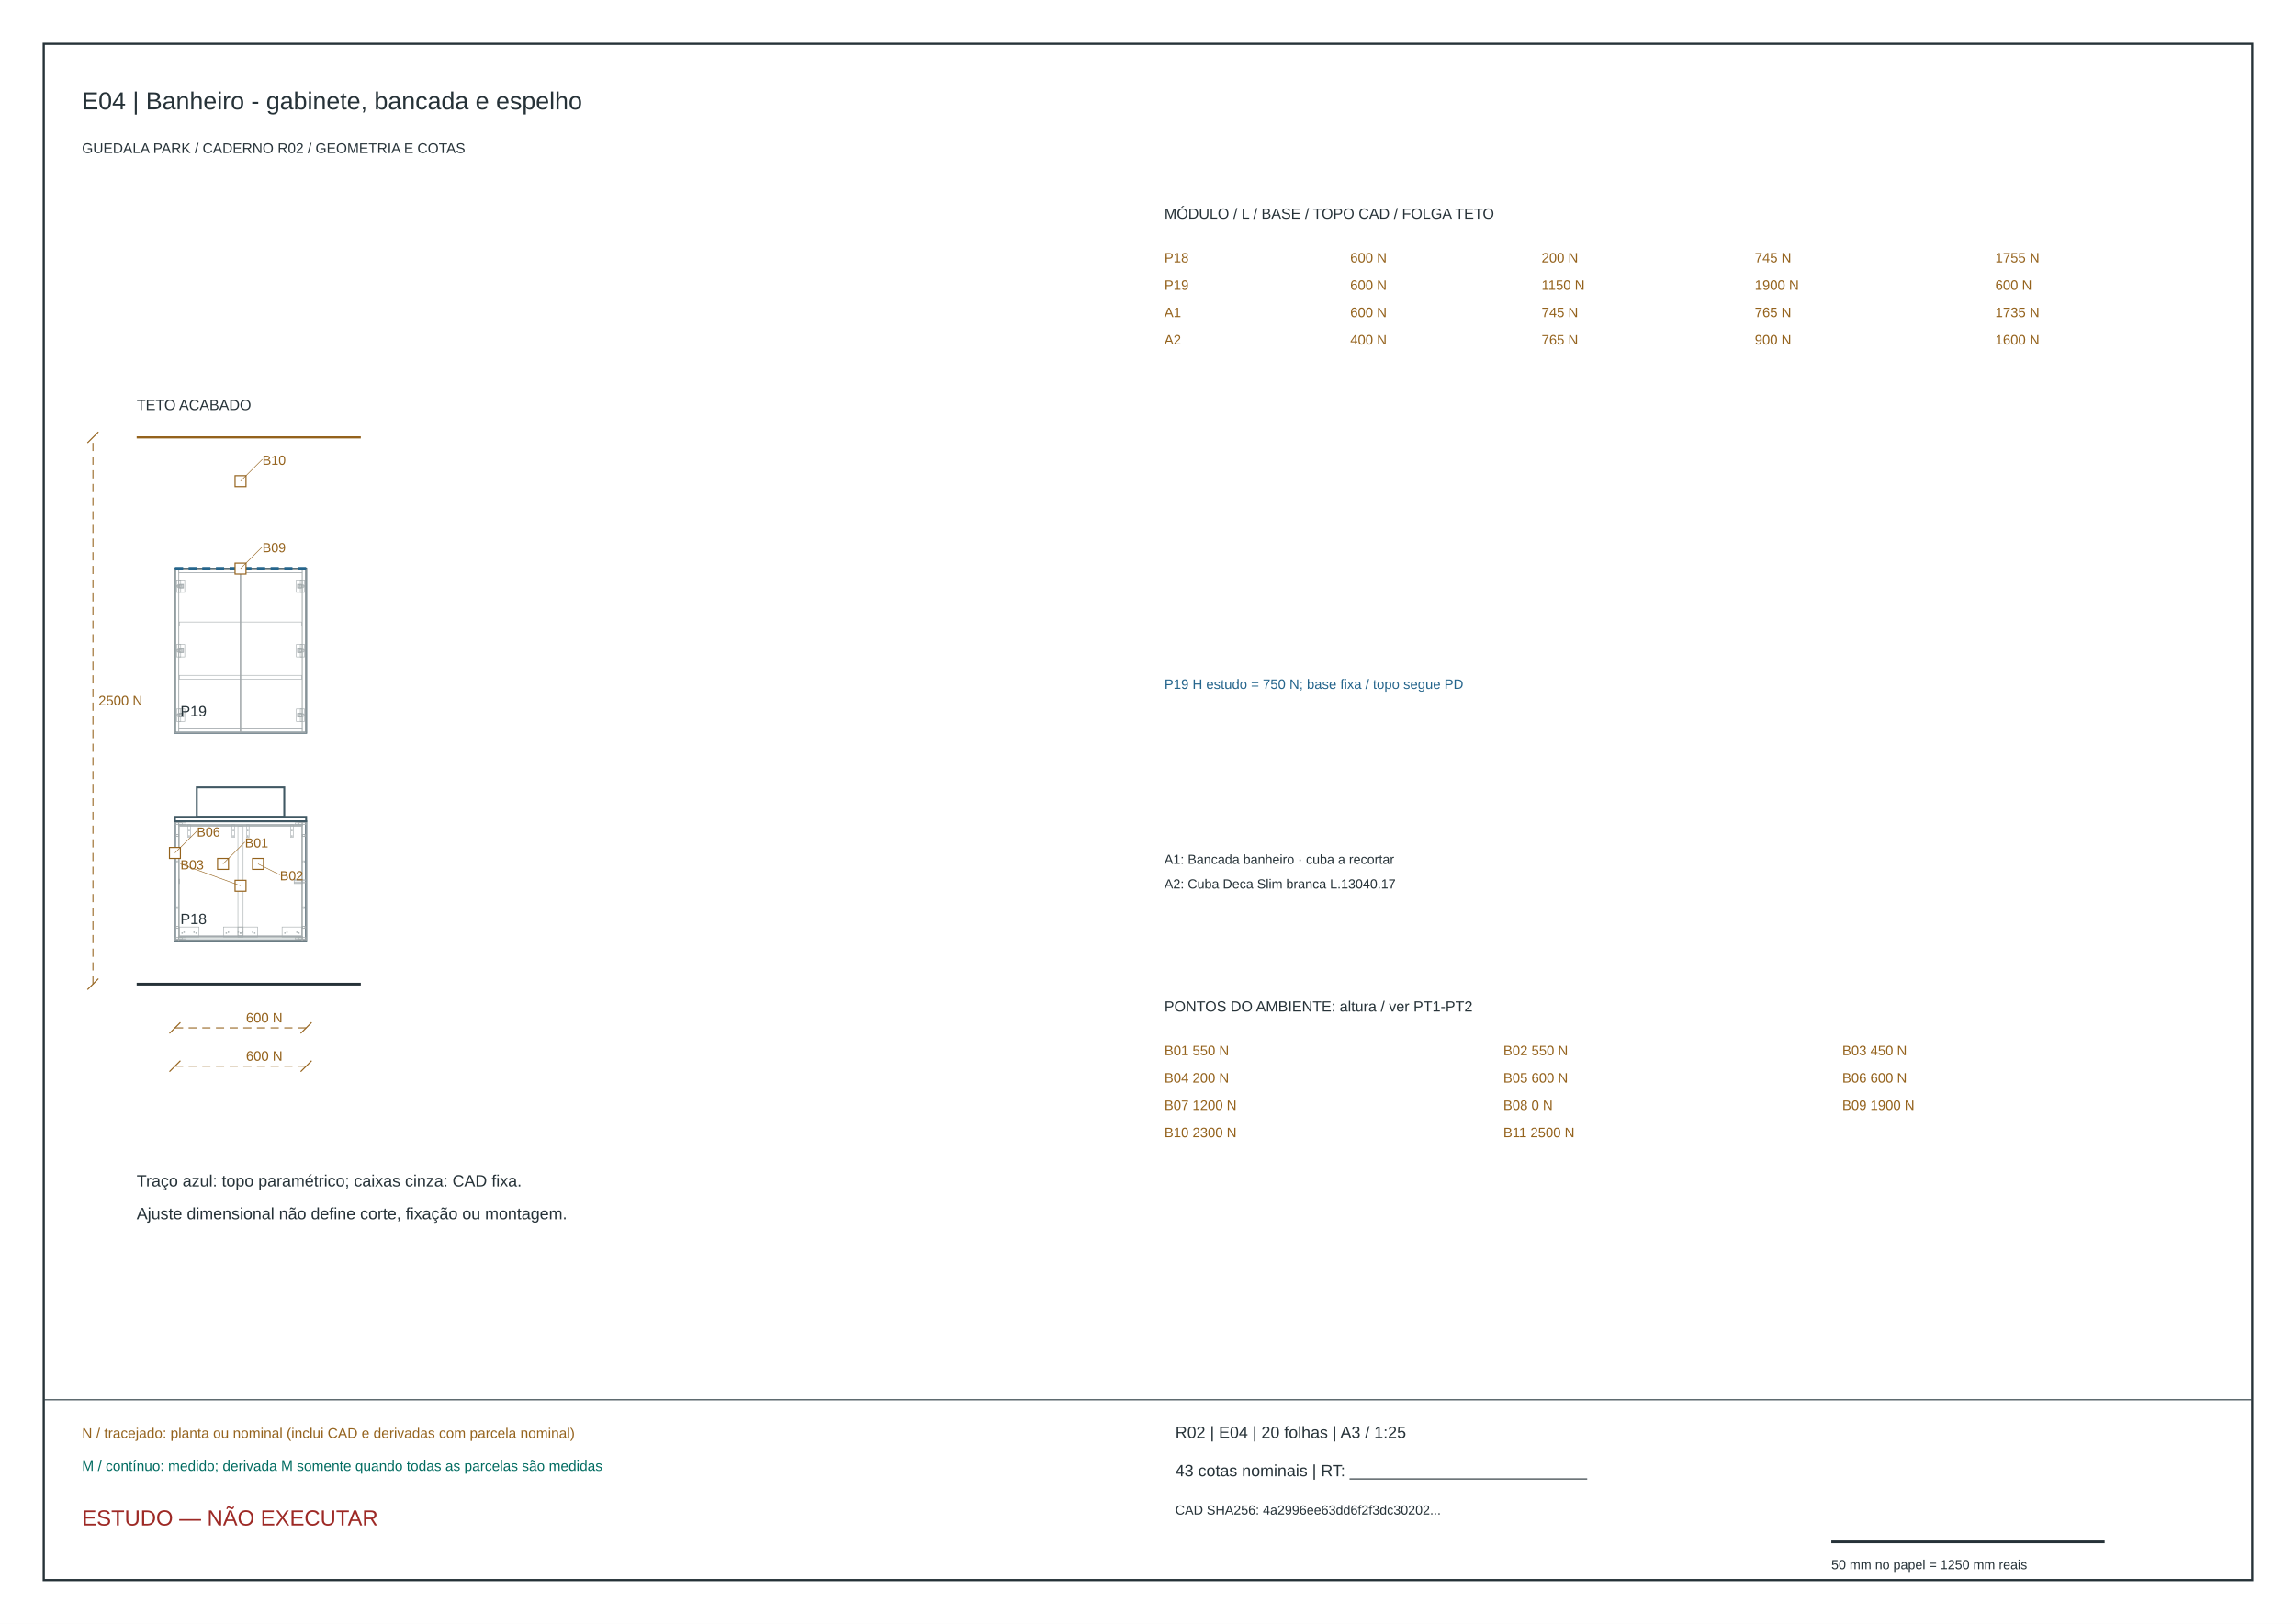
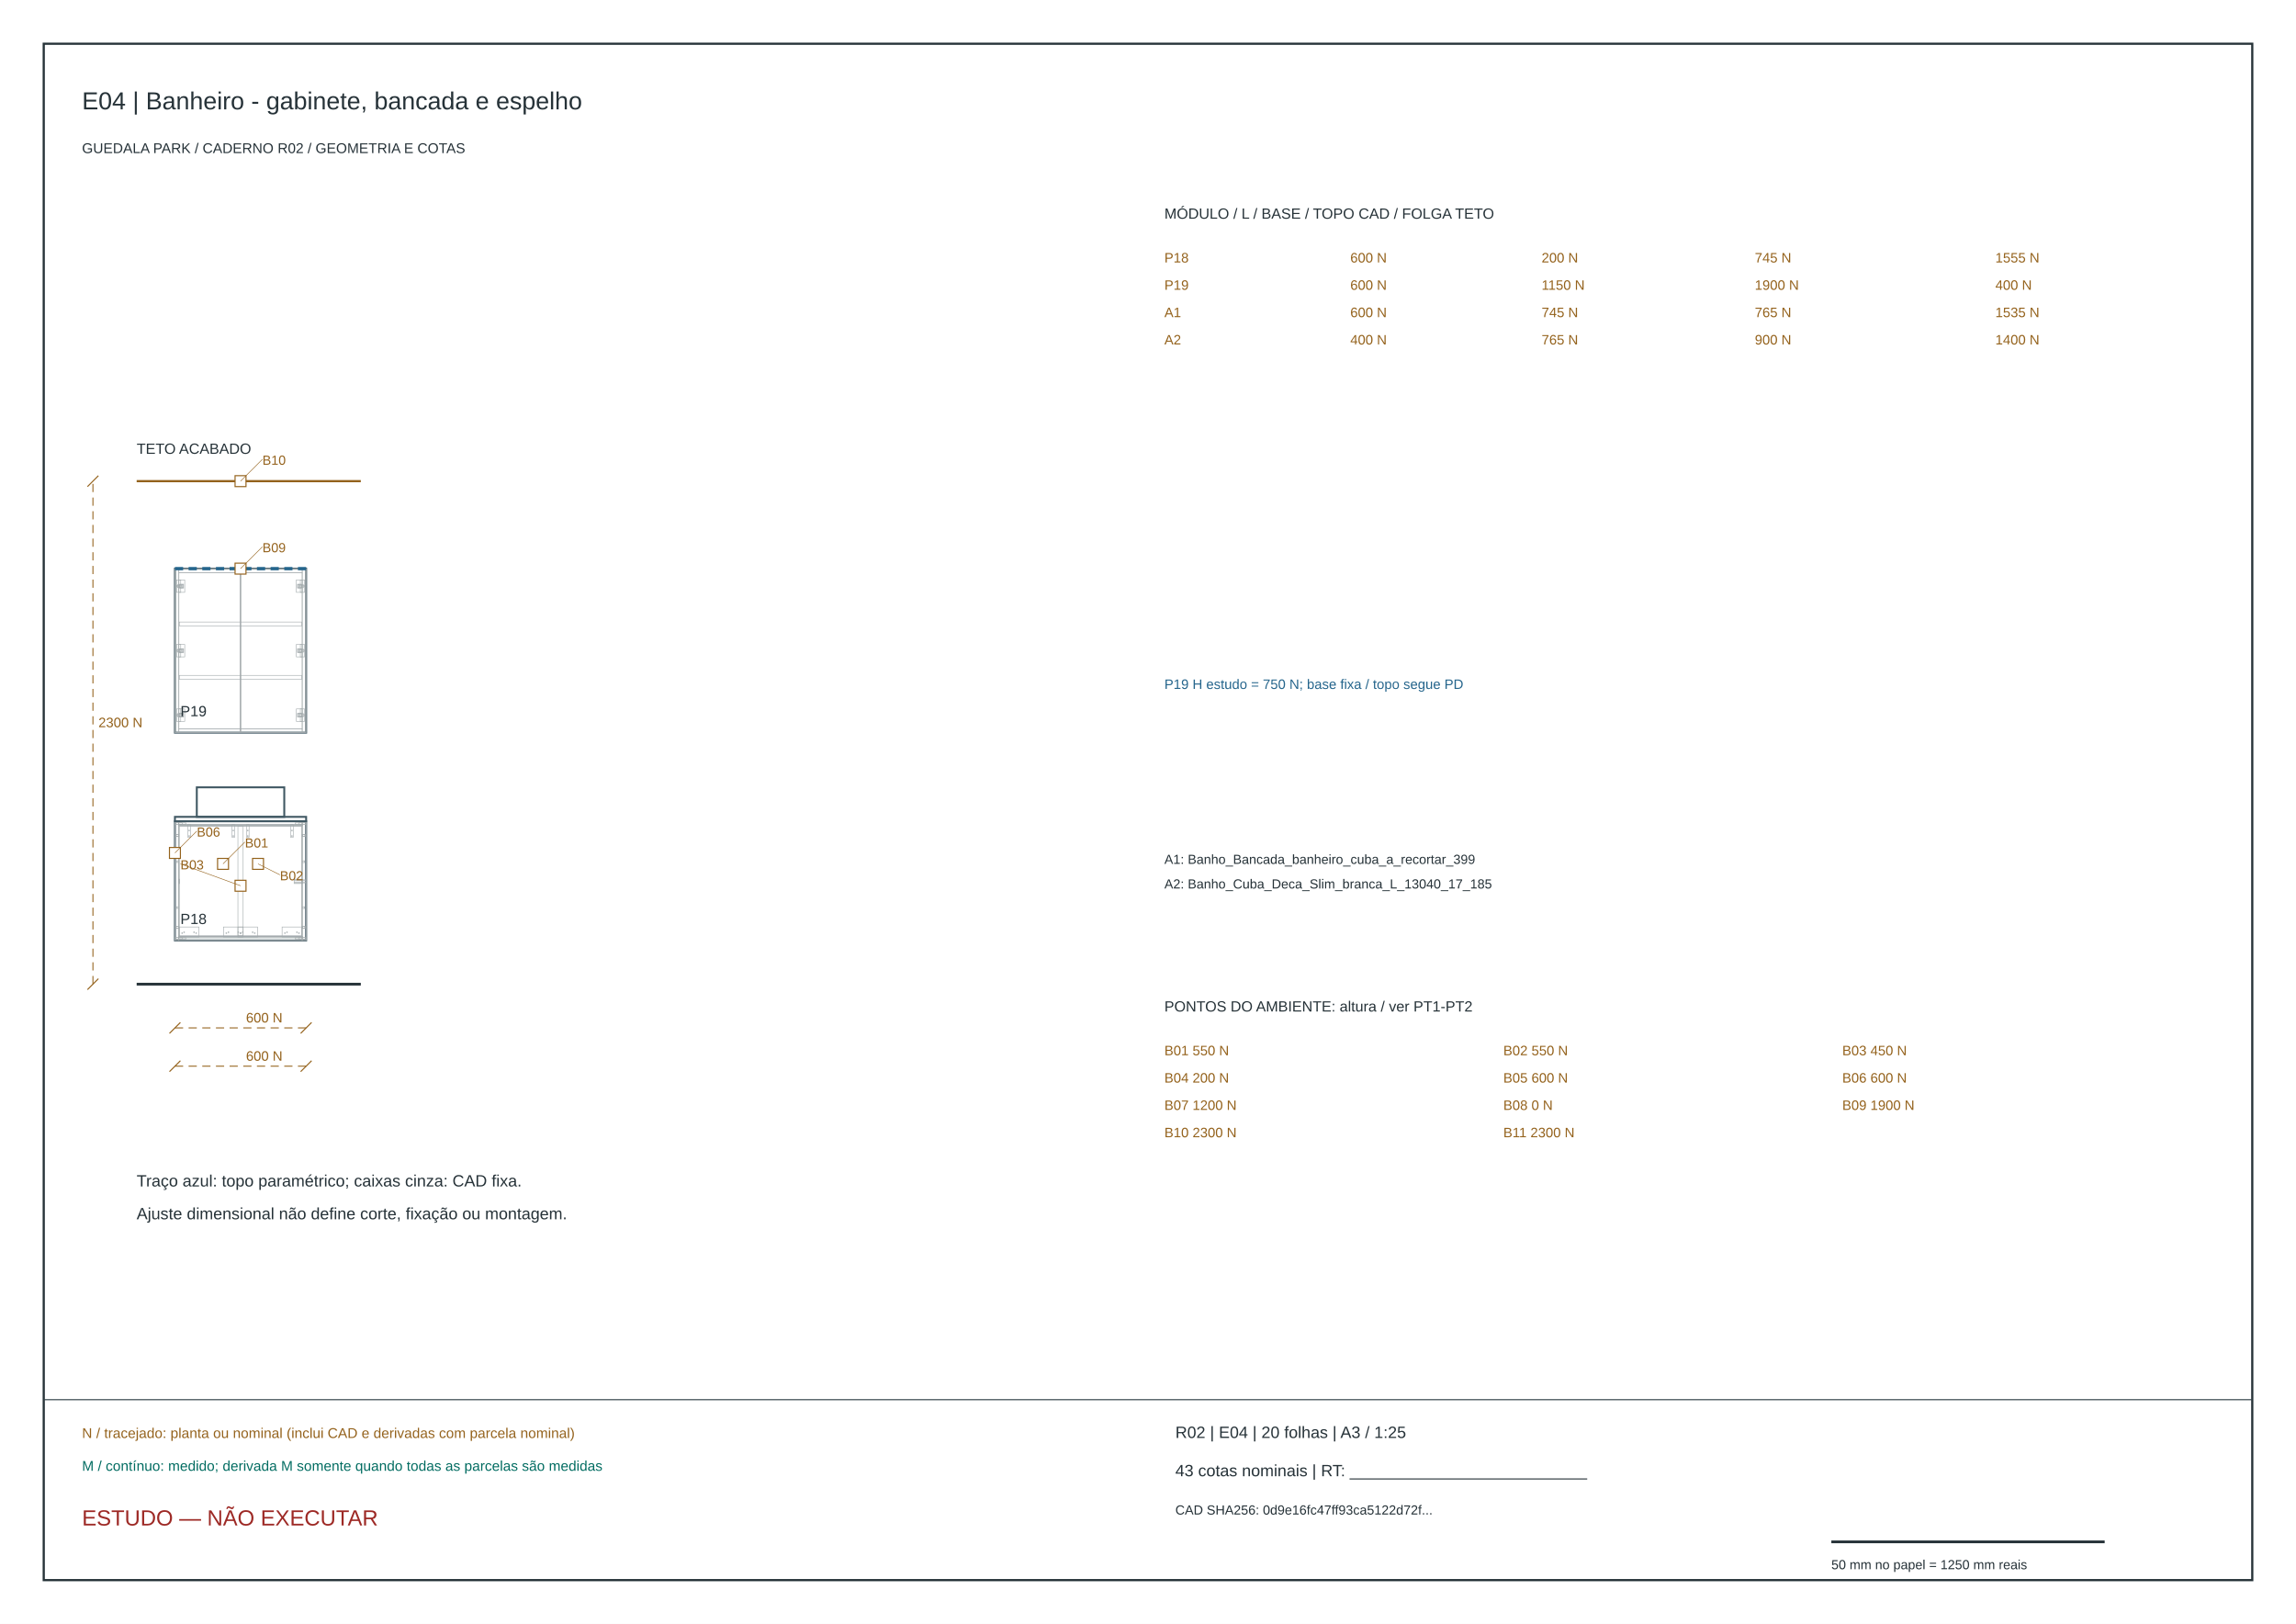
<svg xmlns="http://www.w3.org/2000/svg" width="420mm" height="297mm" viewBox="0 0 420 297">
  <rect width="420" height="297" fill="white" />
  <line x1="25" y1="180" x2="66.0" y2="180" stroke="#263238" stroke-width="0.5" />
-   <line x1="25" y1="80.0" x2="66.0" y2="80.0" stroke="#94621c" stroke-width="0.4" />
-   <line x1="17" y1="180" x2="17" y2="80.0" stroke="#94621c" stroke-width="0.18" stroke-dasharray="1.5 1" />
+   <line x1="25" y1="88.0" x2="66.0" y2="88.0" stroke="#94621c" stroke-width="0.4" />
+   <line x1="17" y1="180" x2="17" y2="88.0" stroke="#94621c" stroke-width="0.18" stroke-dasharray="1.5 1" />
  <line x1="16" y1="181" x2="18" y2="179" stroke="#94621c" stroke-width="0.2" />
-   <line x1="16" y1="81.0" x2="18" y2="79.0" stroke="#94621c" stroke-width="0.2" />
-   <text x="18.0" y="129.0" font-family="Arial, sans-serif" font-size="2.5" fill="#94621c">2500 N</text>
-   <text x="25" y="75.0" font-family="Arial, sans-serif" font-size="2.7" fill="#263238">TETO ACABADO</text>
+   <line x1="16" y1="89.0" x2="18" y2="87.0" stroke="#94621c" stroke-width="0.2" />
+   <text x="18.0" y="133.0" font-family="Arial, sans-serif" font-size="2.5" fill="#94621c">2300 N</text>
+   <text x="25" y="83.0" font-family="Arial, sans-serif" font-size="2.7" fill="#263238">TETO ACABADO</text>
  <text x="213" y="40" font-family="Arial, sans-serif" font-size="2.7" fill="#263238">MÓDULO / L / BASE / TOPO CAD / FOLGA TETO</text>
  <rect x="32.0" y="150.2" width="24.0" height="21.8" stroke="#405863" fill="none" stroke-width="0.35" />
  <rect x="32.72" y="150.92" width="22.56" height="20.36" stroke="#a2aaac" fill="none" stroke-width="0.1" />
  <rect x="55.28" y="150.28" width="0.72" height="21.72" stroke="#a2aaac" fill="none" stroke-width="0.1" />
  <rect x="32.0" y="150.28" width="0.72" height="21.72" stroke="#a2aaac" fill="none" stroke-width="0.1" />
  <rect x="32.72" y="171.28" width="22.56" height="0.72" stroke="#a2aaac" fill="none" stroke-width="0.1" />
  <rect x="32.72" y="150.28" width="22.56" height="0.72" stroke="#a2aaac" fill="none" stroke-width="0.1" />
  <rect x="55.28" y="150.2" width="0.72" height="21.8" stroke="#a2aaac" fill="none" stroke-width="0.1" />
  <rect x="32.0" y="150.2" width="0.72" height="21.8" stroke="#a2aaac" fill="none" stroke-width="0.1" />
  <rect x="32.72" y="171.28" width="22.56" height="0.72" stroke="#a2aaac" fill="none" stroke-width="0.1" />
  <rect x="54.0" y="171.5" width="2.0" height="0.28" stroke="#a2aaac" fill="none" stroke-width="0.1" />
  <rect x="54.68" y="171.48" width="1.2" height="0.32" stroke="#a2aaac" fill="none" stroke-width="0.1" />
  <rect x="54.0" y="150.5" width="2.0" height="0.28" stroke="#a2aaac" fill="none" stroke-width="0.1" />
  <rect x="54.68" y="150.48" width="1.2" height="0.32" stroke="#a2aaac" fill="none" stroke-width="0.1" />
  <rect x="32.0" y="171.5" width="2.0" height="0.28" stroke="#a2aaac" fill="none" stroke-width="0.1" />
  <rect x="32.12" y="171.48" width="1.2" height="0.32" stroke="#a2aaac" fill="none" stroke-width="0.1" />
  <rect x="32.0" y="150.5" width="2.0" height="0.28" stroke="#a2aaac" fill="none" stroke-width="0.1" />
  <rect x="32.12" y="150.48" width="1.2" height="0.32" stroke="#a2aaac" fill="none" stroke-width="0.1" />
  <rect x="55.36" y="169.4" width="0.4" height="0.4" stroke="#a2aaac" fill="none" stroke-width="0.1" />
  <rect x="55.28" y="169.4" width="0.56" height="0.4" stroke="#a2aaac" fill="none" stroke-width="0.1" />
  <rect x="55.36" y="152.6" width="0.4" height="0.4" stroke="#a2aaac" fill="none" stroke-width="0.1" />
  <rect x="55.28" y="152.6" width="0.56" height="0.4" stroke="#a2aaac" fill="none" stroke-width="0.1" />
  <rect x="55.4" y="165.84" width="0.32" height="0.32" stroke="#a2aaac" fill="none" stroke-width="0.1" />
  <rect x="55.4" y="157.44" width="0.32" height="0.32" stroke="#a2aaac" fill="none" stroke-width="0.1" />
  <rect x="32.24" y="169.4" width="0.4" height="0.4" stroke="#a2aaac" fill="none" stroke-width="0.1" />
  <rect x="32.16" y="169.4" width="0.56" height="0.4" stroke="#a2aaac" fill="none" stroke-width="0.1" />
  <rect x="32.24" y="152.6" width="0.4" height="0.4" stroke="#a2aaac" fill="none" stroke-width="0.1" />
  <rect x="32.16" y="152.6" width="0.56" height="0.4" stroke="#a2aaac" fill="none" stroke-width="0.1" />
  <rect x="32.28" y="165.84" width="0.32" height="0.32" stroke="#a2aaac" fill="none" stroke-width="0.1" />
  <rect x="32.28" y="157.44" width="0.32" height="0.32" stroke="#a2aaac" fill="none" stroke-width="0.1" />
  <rect x="32.72" y="171.248" width="22.56" height="0.26" stroke="#a2aaac" fill="none" stroke-width="0.1" />
  <rect x="32.72" y="171.248" width="22.56" height="0.26" stroke="#a2aaac" fill="none" stroke-width="0.1" />
  <rect x="32.72" y="150.772" width="22.56" height="0.26" stroke="#a2aaac" fill="none" stroke-width="0.1" />
  <rect x="32.72" y="150.772" width="22.56" height="0.26" stroke="#a2aaac" fill="none" stroke-width="0.1" />
  <rect x="55.2" y="160.8" width="0.08" height="0.8" stroke="#a2aaac" fill="none" stroke-width="0.1" />
  <rect x="32.72" y="160.8" width="0.08" height="0.8" stroke="#a2aaac" fill="none" stroke-width="0.1" />
  <rect x="32.72" y="160.8" width="0.08" height="0.8" stroke="#a2aaac" fill="none" stroke-width="0.1" />
  <rect x="53.8" y="160.8" width="1.48" height="0.8" stroke="#a2aaac" fill="none" stroke-width="0.1" />
  <rect x="53.88" y="161.32" width="2.0" height="0.16" stroke="#a2aaac" fill="none" stroke-width="0.1" />
  <rect x="53.88" y="160.92" width="2.0" height="0.16" stroke="#a2aaac" fill="none" stroke-width="0.1" />
  <rect x="51.6" y="169.54" width="3.6" height="1.84" stroke="#a2aaac" fill="none" stroke-width="0.1" />
  <rect x="53.16" y="150.82" width="0.48" height="2.32" stroke="#a2aaac" fill="none" stroke-width="0.1" />
  <rect x="54.61" y="170.59" width="0.14" height="0.14" stroke="#a2aaac" fill="none" stroke-width="0.1" />
  <rect x="54.25" y="170.43" width="0.14" height="0.14" stroke="#a2aaac" fill="none" stroke-width="0.1" />
  <rect x="52.43" y="170.43" width="0.14" height="0.14" stroke="#a2aaac" fill="none" stroke-width="0.1" />
  <rect x="52.05" y="170.59" width="0.14" height="0.14" stroke="#a2aaac" fill="none" stroke-width="0.1" />
  <rect x="53.33" y="151.83" width="0.14" height="0.14" stroke="#a2aaac" fill="none" stroke-width="0.1" />
  <rect x="53.33" y="152.83" width="0.14" height="0.14" stroke="#a2aaac" fill="none" stroke-width="0.1" />
  <rect x="43.52" y="169.54" width="3.6" height="1.84" stroke="#a2aaac" fill="none" stroke-width="0.1" />
  <rect x="45.08" y="150.82" width="0.48" height="2.32" stroke="#a2aaac" fill="none" stroke-width="0.1" />
  <rect x="43.97" y="170.59" width="0.14" height="0.14" stroke="#a2aaac" fill="none" stroke-width="0.1" />
  <rect x="44.33" y="170.43" width="0.14" height="0.14" stroke="#a2aaac" fill="none" stroke-width="0.1" />
  <rect x="46.15" y="170.43" width="0.14" height="0.14" stroke="#a2aaac" fill="none" stroke-width="0.1" />
  <rect x="46.53" y="170.59" width="0.14" height="0.14" stroke="#a2aaac" fill="none" stroke-width="0.1" />
  <rect x="45.25" y="151.83" width="0.14" height="0.14" stroke="#a2aaac" fill="none" stroke-width="0.1" />
  <rect x="45.25" y="152.83" width="0.14" height="0.14" stroke="#a2aaac" fill="none" stroke-width="0.1" />
  <rect x="43.52" y="151.14" width="11.68" height="20.0" stroke="#a2aaac" fill="none" stroke-width="0.1" />
  <rect x="40.88" y="169.54" width="3.6" height="1.84" stroke="#a2aaac" fill="none" stroke-width="0.1" />
  <rect x="42.44" y="150.82" width="0.48" height="2.32" stroke="#a2aaac" fill="none" stroke-width="0.1" />
  <rect x="43.89" y="170.59" width="0.14" height="0.14" stroke="#a2aaac" fill="none" stroke-width="0.1" />
  <rect x="43.53" y="170.43" width="0.14" height="0.14" stroke="#a2aaac" fill="none" stroke-width="0.1" />
  <rect x="41.71" y="170.43" width="0.14" height="0.14" stroke="#a2aaac" fill="none" stroke-width="0.1" />
  <rect x="41.33" y="170.59" width="0.14" height="0.14" stroke="#a2aaac" fill="none" stroke-width="0.1" />
  <rect x="42.61" y="151.83" width="0.14" height="0.14" stroke="#a2aaac" fill="none" stroke-width="0.1" />
  <rect x="42.61" y="152.83" width="0.14" height="0.14" stroke="#a2aaac" fill="none" stroke-width="0.1" />
  <rect x="32.8" y="169.54" width="3.6" height="1.84" stroke="#a2aaac" fill="none" stroke-width="0.1" />
  <rect x="34.36" y="150.82" width="0.48" height="2.32" stroke="#a2aaac" fill="none" stroke-width="0.1" />
  <rect x="33.25" y="170.59" width="0.14" height="0.14" stroke="#a2aaac" fill="none" stroke-width="0.1" />
  <rect x="33.61" y="170.43" width="0.14" height="0.14" stroke="#a2aaac" fill="none" stroke-width="0.1" />
  <rect x="35.43" y="170.43" width="0.14" height="0.14" stroke="#a2aaac" fill="none" stroke-width="0.1" />
  <rect x="35.81" y="170.59" width="0.14" height="0.14" stroke="#a2aaac" fill="none" stroke-width="0.1" />
  <rect x="34.53" y="151.83" width="0.14" height="0.14" stroke="#a2aaac" fill="none" stroke-width="0.1" />
  <rect x="34.53" y="152.83" width="0.14" height="0.14" stroke="#a2aaac" fill="none" stroke-width="0.1" />
  <rect x="32.8" y="151.14" width="11.68" height="20.0" stroke="#a2aaac" fill="none" stroke-width="0.1" />
  <text x="33.0" y="169.0" font-family="Arial, sans-serif" font-size="2.7" fill="#263238">P18</text>
  <text x="213" y="48" font-family="Arial, sans-serif" font-size="2.5" fill="#94621c">P18</text>
  <text x="247" y="48" font-family="Arial, sans-serif" font-size="2.5" fill="#94621c">600 N</text>
  <text x="282" y="48" font-family="Arial, sans-serif" font-size="2.5" fill="#94621c">200 N</text>
  <text x="321" y="48" font-family="Arial, sans-serif" font-size="2.5" fill="#94621c">745 N</text>
-   <text x="365" y="48" font-family="Arial, sans-serif" font-size="2.5" fill="#94621c">1755 N</text>
+   <text x="365" y="48" font-family="Arial, sans-serif" font-size="2.5" fill="#94621c">1555 N</text>
  <line x1="32.0" y1="188" x2="56.0" y2="188" stroke="#94621c" stroke-width="0.18" stroke-dasharray="1.5 1" />
  <line x1="31.0" y1="189" x2="33.0" y2="187" stroke="#94621c" stroke-width="0.2" />
  <line x1="55.0" y1="189" x2="57.0" y2="187" stroke="#94621c" stroke-width="0.2" />
  <text x="45.0" y="187.0" font-family="Arial, sans-serif" font-size="2.5" fill="#94621c">600 N</text>
  <rect x="32.0" y="104.0" width="24.0" height="30.0" stroke="#405863" fill="none" stroke-width="0.35" />
  <rect x="32.0" y="104.0" width="0.72" height="30.0" stroke="#a2aaac" fill="none" stroke-width="0.1" />
  <rect x="55.28" y="104.0" width="0.72" height="30.0" stroke="#a2aaac" fill="none" stroke-width="0.1" />
  <rect x="32.72" y="104.72" width="22.56" height="28.56" stroke="#a2aaac" fill="none" stroke-width="0.1" />
  <rect x="32.72" y="133.28" width="22.56" height="0.72" stroke="#a2aaac" fill="none" stroke-width="0.1" />
  <rect x="32.72" y="104.0" width="22.56" height="0.72" stroke="#a2aaac" fill="none" stroke-width="0.1" />
  <rect x="32.08" y="104.04" width="11.88" height="29.92" stroke="#a2aaac" fill="none" stroke-width="0.1" />
  <rect x="32.8" y="130.498" width="0.517" height="0.604" stroke="#a2aaac" fill="none" stroke-width="0.1" />
  <rect x="32.84" y="130.445" width="0.739" height="0.71" stroke="#a2aaac" fill="none" stroke-width="0.1" />
  <rect x="32.528" y="130.509" width="1.007" height="0.582" stroke="#a2aaac" fill="none" stroke-width="0.1" />
  <rect x="32.326" y="130.654" width="0.881" height="0.292" stroke="#a2aaac" fill="none" stroke-width="0.1" />
  <rect x="32.301" y="129.66" width="1.489" height="2.28" stroke="#a2aaac" fill="none" stroke-width="0.1" />
  <rect x="32.72" y="129.657" width="0.34" height="2.287" stroke="#a2aaac" fill="none" stroke-width="0.1" />
  <rect x="32.8" y="118.698" width="0.517" height="0.604" stroke="#a2aaac" fill="none" stroke-width="0.1" />
  <rect x="32.84" y="118.645" width="0.739" height="0.71" stroke="#a2aaac" fill="none" stroke-width="0.1" />
  <rect x="32.528" y="118.709" width="1.007" height="0.582" stroke="#a2aaac" fill="none" stroke-width="0.1" />
  <rect x="32.326" y="118.854" width="0.881" height="0.292" stroke="#a2aaac" fill="none" stroke-width="0.1" />
  <rect x="32.301" y="117.86" width="1.489" height="2.28" stroke="#a2aaac" fill="none" stroke-width="0.1" />
  <rect x="32.72" y="117.857" width="0.34" height="2.287" stroke="#a2aaac" fill="none" stroke-width="0.1" />
  <rect x="32.8" y="106.898" width="0.517" height="0.604" stroke="#a2aaac" fill="none" stroke-width="0.1" />
  <rect x="32.84" y="106.845" width="0.739" height="0.71" stroke="#a2aaac" fill="none" stroke-width="0.1" />
  <rect x="32.528" y="106.909" width="1.007" height="0.582" stroke="#a2aaac" fill="none" stroke-width="0.1" />
  <rect x="32.326" y="107.054" width="0.881" height="0.292" stroke="#a2aaac" fill="none" stroke-width="0.1" />
  <rect x="32.301" y="106.06" width="1.489" height="2.28" stroke="#a2aaac" fill="none" stroke-width="0.1" />
  <rect x="32.72" y="106.057" width="0.34" height="2.287" stroke="#a2aaac" fill="none" stroke-width="0.1" />
  <rect x="32.08" y="104.04" width="11.88" height="29.92" stroke="#a2aaac" fill="none" stroke-width="0.1" />
  <rect x="44.04" y="104.04" width="11.88" height="29.92" stroke="#a2aaac" fill="none" stroke-width="0.1" />
  <rect x="54.683" y="130.498" width="0.517" height="0.604" stroke="#a2aaac" fill="none" stroke-width="0.1" />
  <rect x="54.42" y="130.445" width="0.739" height="0.71" stroke="#a2aaac" fill="none" stroke-width="0.1" />
  <rect x="54.465" y="130.509" width="1.007" height="0.582" stroke="#a2aaac" fill="none" stroke-width="0.1" />
  <rect x="54.794" y="130.654" width="0.881" height="0.292" stroke="#a2aaac" fill="none" stroke-width="0.1" />
  <rect x="54.21" y="129.66" width="1.489" height="2.28" stroke="#a2aaac" fill="none" stroke-width="0.1" />
  <rect x="54.94" y="129.657" width="0.34" height="2.287" stroke="#a2aaac" fill="none" stroke-width="0.1" />
  <rect x="54.683" y="118.698" width="0.517" height="0.604" stroke="#a2aaac" fill="none" stroke-width="0.1" />
  <rect x="54.42" y="118.645" width="0.739" height="0.71" stroke="#a2aaac" fill="none" stroke-width="0.1" />
  <rect x="54.465" y="118.709" width="1.007" height="0.582" stroke="#a2aaac" fill="none" stroke-width="0.1" />
  <rect x="54.794" y="118.854" width="0.881" height="0.292" stroke="#a2aaac" fill="none" stroke-width="0.1" />
  <rect x="54.21" y="117.86" width="1.489" height="2.28" stroke="#a2aaac" fill="none" stroke-width="0.1" />
  <rect x="54.94" y="117.857" width="0.34" height="2.287" stroke="#a2aaac" fill="none" stroke-width="0.1" />
  <rect x="54.683" y="106.898" width="0.517" height="0.604" stroke="#a2aaac" fill="none" stroke-width="0.1" />
  <rect x="54.42" y="106.845" width="0.739" height="0.71" stroke="#a2aaac" fill="none" stroke-width="0.1" />
  <rect x="54.465" y="106.909" width="1.007" height="0.582" stroke="#a2aaac" fill="none" stroke-width="0.1" />
  <rect x="54.794" y="107.054" width="0.881" height="0.292" stroke="#a2aaac" fill="none" stroke-width="0.1" />
  <rect x="54.21" y="106.06" width="1.489" height="2.28" stroke="#a2aaac" fill="none" stroke-width="0.1" />
  <rect x="54.94" y="106.057" width="0.34" height="2.287" stroke="#a2aaac" fill="none" stroke-width="0.1" />
  <rect x="44.04" y="104.04" width="11.88" height="29.92" stroke="#a2aaac" fill="none" stroke-width="0.1" />
  <rect x="32.8" y="123.52" width="22.4" height="0.72" stroke="#a2aaac" fill="none" stroke-width="0.1" />
  <rect x="32.8" y="113.76" width="22.4" height="0.72" stroke="#a2aaac" fill="none" stroke-width="0.1" />
  <text x="33.0" y="131.0" font-family="Arial, sans-serif" font-size="2.7" fill="#263238">P19</text>
  <text x="213" y="53" font-family="Arial, sans-serif" font-size="2.5" fill="#94621c">P19</text>
  <text x="247" y="53" font-family="Arial, sans-serif" font-size="2.5" fill="#94621c">600 N</text>
  <text x="282" y="53" font-family="Arial, sans-serif" font-size="2.5" fill="#94621c">1150 N</text>
  <text x="321" y="53" font-family="Arial, sans-serif" font-size="2.5" fill="#94621c">1900 N</text>
-   <text x="365" y="53" font-family="Arial, sans-serif" font-size="2.5" fill="#94621c">600 N</text>
+   <text x="365" y="53" font-family="Arial, sans-serif" font-size="2.5" fill="#94621c">400 N</text>
  <line x1="32.0" y1="195" x2="56.0" y2="195" stroke="#94621c" stroke-width="0.18" stroke-dasharray="1.5 1" />
  <line x1="31.0" y1="196" x2="33.0" y2="194" stroke="#94621c" stroke-width="0.2" />
  <line x1="55.0" y1="196" x2="57.0" y2="194" stroke="#94621c" stroke-width="0.2" />
  <text x="45.0" y="194.0" font-family="Arial, sans-serif" font-size="2.5" fill="#94621c">600 N</text>
  <line x1="32.0" y1="104.0" x2="56.0" y2="104.0" stroke="#25658c" stroke-width="0.6" stroke-dasharray="1.5 1" />
  <text x="213" y="126" font-family="Arial, sans-serif" font-size="2.5" fill="#25658c">P19 H estudo = 750 N; base fixa / topo segue PD</text>
  <rect x="32.0" y="149.4" width="24.0" height="0.8" stroke="#405863" fill="none" stroke-width="0.35" />
  <text x="213" y="58" font-family="Arial, sans-serif" font-size="2.5" fill="#94621c">A1</text>
  <text x="247" y="58" font-family="Arial, sans-serif" font-size="2.5" fill="#94621c">600 N</text>
  <text x="282" y="58" font-family="Arial, sans-serif" font-size="2.5" fill="#94621c">745 N</text>
  <text x="321" y="58" font-family="Arial, sans-serif" font-size="2.5" fill="#94621c">765 N</text>
-   <text x="365" y="58" font-family="Arial, sans-serif" font-size="2.5" fill="#94621c">1735 N</text>
+   <text x="365" y="58" font-family="Arial, sans-serif" font-size="2.5" fill="#94621c">1535 N</text>
  <rect x="36.0" y="144.0" width="16.0" height="5.4" stroke="#405863" fill="none" stroke-width="0.35" />
  <text x="213" y="63" font-family="Arial, sans-serif" font-size="2.5" fill="#94621c">A2</text>
  <text x="247" y="63" font-family="Arial, sans-serif" font-size="2.5" fill="#94621c">400 N</text>
  <text x="282" y="63" font-family="Arial, sans-serif" font-size="2.5" fill="#94621c">765 N</text>
  <text x="321" y="63" font-family="Arial, sans-serif" font-size="2.5" fill="#94621c">900 N</text>
-   <text x="365" y="63" font-family="Arial, sans-serif" font-size="2.5" fill="#94621c">1600 N</text>
+   <text x="365" y="63" font-family="Arial, sans-serif" font-size="2.5" fill="#94621c">1400 N</text>
  <text x="25" y="217" font-family="Arial, sans-serif" font-size="3" fill="#263238">Traço azul: topo paramétrico; caixas cinza: CAD fixa.</text>
  <text x="25" y="223" font-family="Arial, sans-serif" font-size="3" fill="#263238">Ajuste dimensional não define corte, fixação ou montagem.</text>
-   <text x="213" y="158.0" font-family="Arial, sans-serif" font-size="2.4" fill="#263238">A1: Bancada banheiro · cuba a recortar</text>
-   <text x="213" y="162.5" font-family="Arial, sans-serif" font-size="2.4" fill="#263238">A2: Cuba Deca Slim branca L.13040.17</text>
+   <text x="213" y="158.0" font-family="Arial, sans-serif" font-size="2.4" fill="#263238">A1: Banho_Bancada_banheiro_cuba_a_recortar_399</text>
+   <text x="213" y="162.5" font-family="Arial, sans-serif" font-size="2.4" fill="#263238">A2: Banho_Cuba_Deca_Slim_branca_L_13040_17_185</text>
  <text x="213" y="185" font-family="Arial, sans-serif" font-size="2.7" fill="#263238">PONTOS DO AMBIENTE: altura / ver PT1-PT2</text>
  <text x="213" y="193" font-family="Arial, sans-serif" font-size="2.5" fill="#94621c">B01 550 N</text>
  <rect x="39.8" y="157.0" width="2" height="2" stroke="#94621c" fill="#ffffff" stroke-width="0.2" />
  <line x1="40.8" y1="158.0" x2="44.8" y2="154.0" stroke="#94621c" stroke-width="0.1" />
  <text x="44.8" y="155.0" font-family="Arial, sans-serif" font-size="2.4" fill="#94621c">B01</text>
  <text x="275" y="193" font-family="Arial, sans-serif" font-size="2.5" fill="#94621c">B02 550 N</text>
  <rect x="46.2" y="157.0" width="2" height="2" stroke="#94621c" fill="#ffffff" stroke-width="0.2" />
  <line x1="47.2" y1="158.0" x2="51.2" y2="160.0" stroke="#94621c" stroke-width="0.1" />
  <text x="51.2" y="161.0" font-family="Arial, sans-serif" font-size="2.4" fill="#94621c">B02</text>
  <text x="337" y="193" font-family="Arial, sans-serif" font-size="2.5" fill="#94621c">B03 450 N</text>
  <rect x="43.0" y="161.0" width="2" height="2" stroke="#94621c" fill="#ffffff" stroke-width="0.2" />
  <line x1="44.0" y1="162.0" x2="33.0" y2="158.0" stroke="#94621c" stroke-width="0.1" />
  <text x="33.0" y="159.0" font-family="Arial, sans-serif" font-size="2.4" fill="#94621c">B03</text>
  <text x="213" y="198" font-family="Arial, sans-serif" font-size="2.5" fill="#94621c">B04 200 N</text>
  <text x="275" y="198" font-family="Arial, sans-serif" font-size="2.5" fill="#94621c">B05 600 N</text>
  <text x="337" y="198" font-family="Arial, sans-serif" font-size="2.5" fill="#94621c">B06 600 N</text>
  <rect x="31.0" y="155.0" width="2" height="2" stroke="#94621c" fill="#ffffff" stroke-width="0.2" />
  <line x1="32.0" y1="156.0" x2="36.0" y2="152.0" stroke="#94621c" stroke-width="0.1" />
  <text x="36.0" y="153.0" font-family="Arial, sans-serif" font-size="2.4" fill="#94621c">B06</text>
  <text x="213" y="203" font-family="Arial, sans-serif" font-size="2.5" fill="#94621c">B07 1200 N</text>
  <text x="275" y="203" font-family="Arial, sans-serif" font-size="2.5" fill="#94621c">B08 0 N</text>
  <text x="337" y="203" font-family="Arial, sans-serif" font-size="2.5" fill="#94621c">B09 1900 N</text>
  <rect x="43.0" y="103.0" width="2" height="2" stroke="#94621c" fill="#ffffff" stroke-width="0.2" />
  <line x1="44.0" y1="104.0" x2="48.0" y2="100.0" stroke="#94621c" stroke-width="0.1" />
  <text x="48.0" y="101.0" font-family="Arial, sans-serif" font-size="2.4" fill="#94621c">B09</text>
  <text x="213" y="208" font-family="Arial, sans-serif" font-size="2.5" fill="#94621c">B10 2300 N</text>
  <rect x="43.0" y="87.0" width="2" height="2" stroke="#94621c" fill="#ffffff" stroke-width="0.2" />
  <line x1="44.0" y1="88.0" x2="48.0" y2="84.0" stroke="#94621c" stroke-width="0.1" />
  <text x="48.0" y="85.0" font-family="Arial, sans-serif" font-size="2.4" fill="#94621c">B10</text>
-   <text x="275" y="208" font-family="Arial, sans-serif" font-size="2.5" fill="#94621c">B11 2500 N</text>
+   <text x="275" y="208" font-family="Arial, sans-serif" font-size="2.5" fill="#94621c">B11 2300 N</text>
  <rect x="8" y="8" width="404" height="281" stroke="#263238" fill="none" stroke-width="0.4" />
  <text x="15" y="20" font-family="Arial, sans-serif" font-size="4.5" fill="#263238">E04 | Banheiro - gabinete, bancada e espelho</text>
  <text x="15" y="28" font-family="Arial, sans-serif" font-size="2.6" fill="#263238">GUEDALA PARK  /  CADERNO R02  /  GEOMETRIA E COTAS</text>
  <line x1="8" y1="256" x2="412" y2="256" stroke="#34434a" stroke-width="0.2" />
  <text x="15" y="263" font-family="Arial, sans-serif" font-size="2.6" fill="#94621c">N / tracejado: planta ou nominal (inclui CAD e derivadas com parcela nominal)</text>
  <text x="15" y="269" font-family="Arial, sans-serif" font-size="2.6" fill="#006b60">M / contínuo: medido; derivada M somente quando todas as parcelas são medidas</text>
  <text x="15" y="279" font-family="Arial, sans-serif" font-size="4" fill="#9d2925">ESTUDO — NÃO EXECUTAR</text>
  <text x="215" y="263" font-family="Arial, sans-serif" font-size="3" fill="#263238">R02 | E04 | 20 folhas | A3 / 1:25</text>
  <text x="215" y="270" font-family="Arial, sans-serif" font-size="3" fill="#263238">43 cotas nominais | RT: __________________________</text>
-   <text x="215" y="277" font-family="Arial, sans-serif" font-size="2.4" fill="#263238">CAD SHA256: 4a2996ee63dd6f2f3dc30202...</text>
+   <text x="215" y="277" font-family="Arial, sans-serif" font-size="2.4" fill="#263238">CAD SHA256: 0d9e16fc47ff93ca5122d72f...</text>
  <line x1="335" y1="282" x2="385" y2="282" stroke="#263238" stroke-width="0.5" />
  <text x="335" y="287" font-family="Arial, sans-serif" font-size="2.4" fill="#263238">50 mm no papel = 1250 mm reais</text>
</svg>
